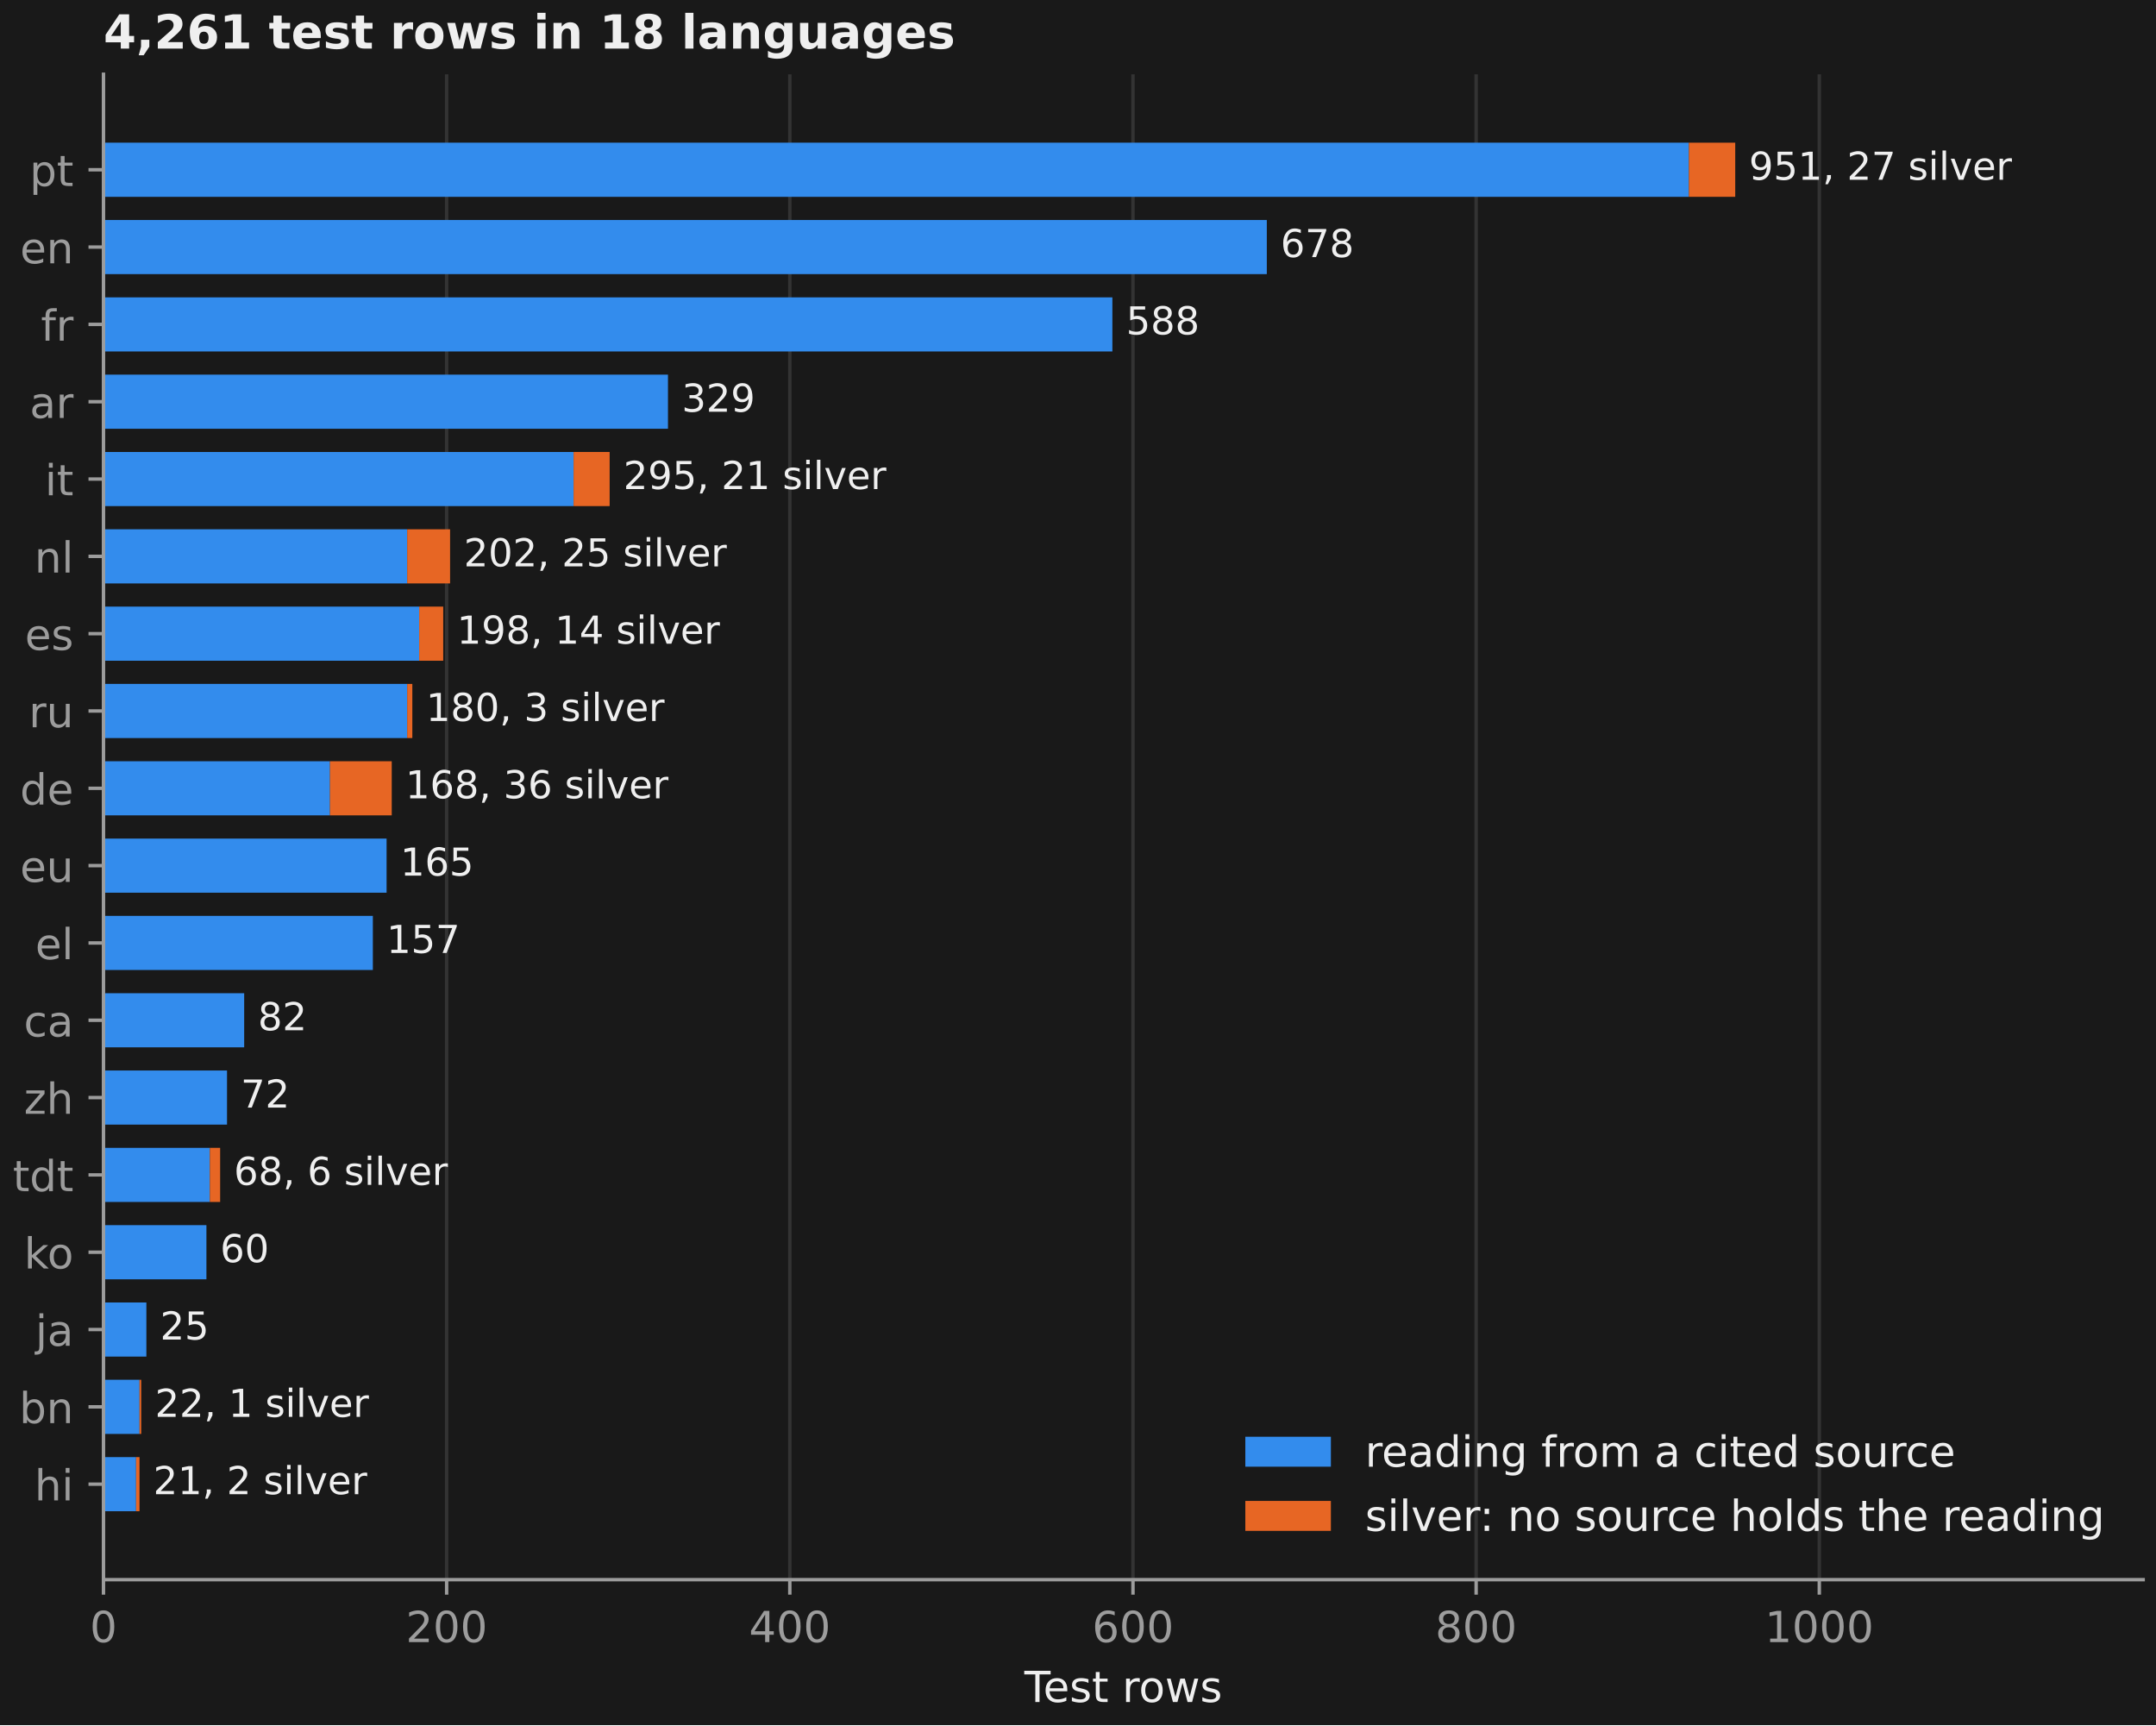
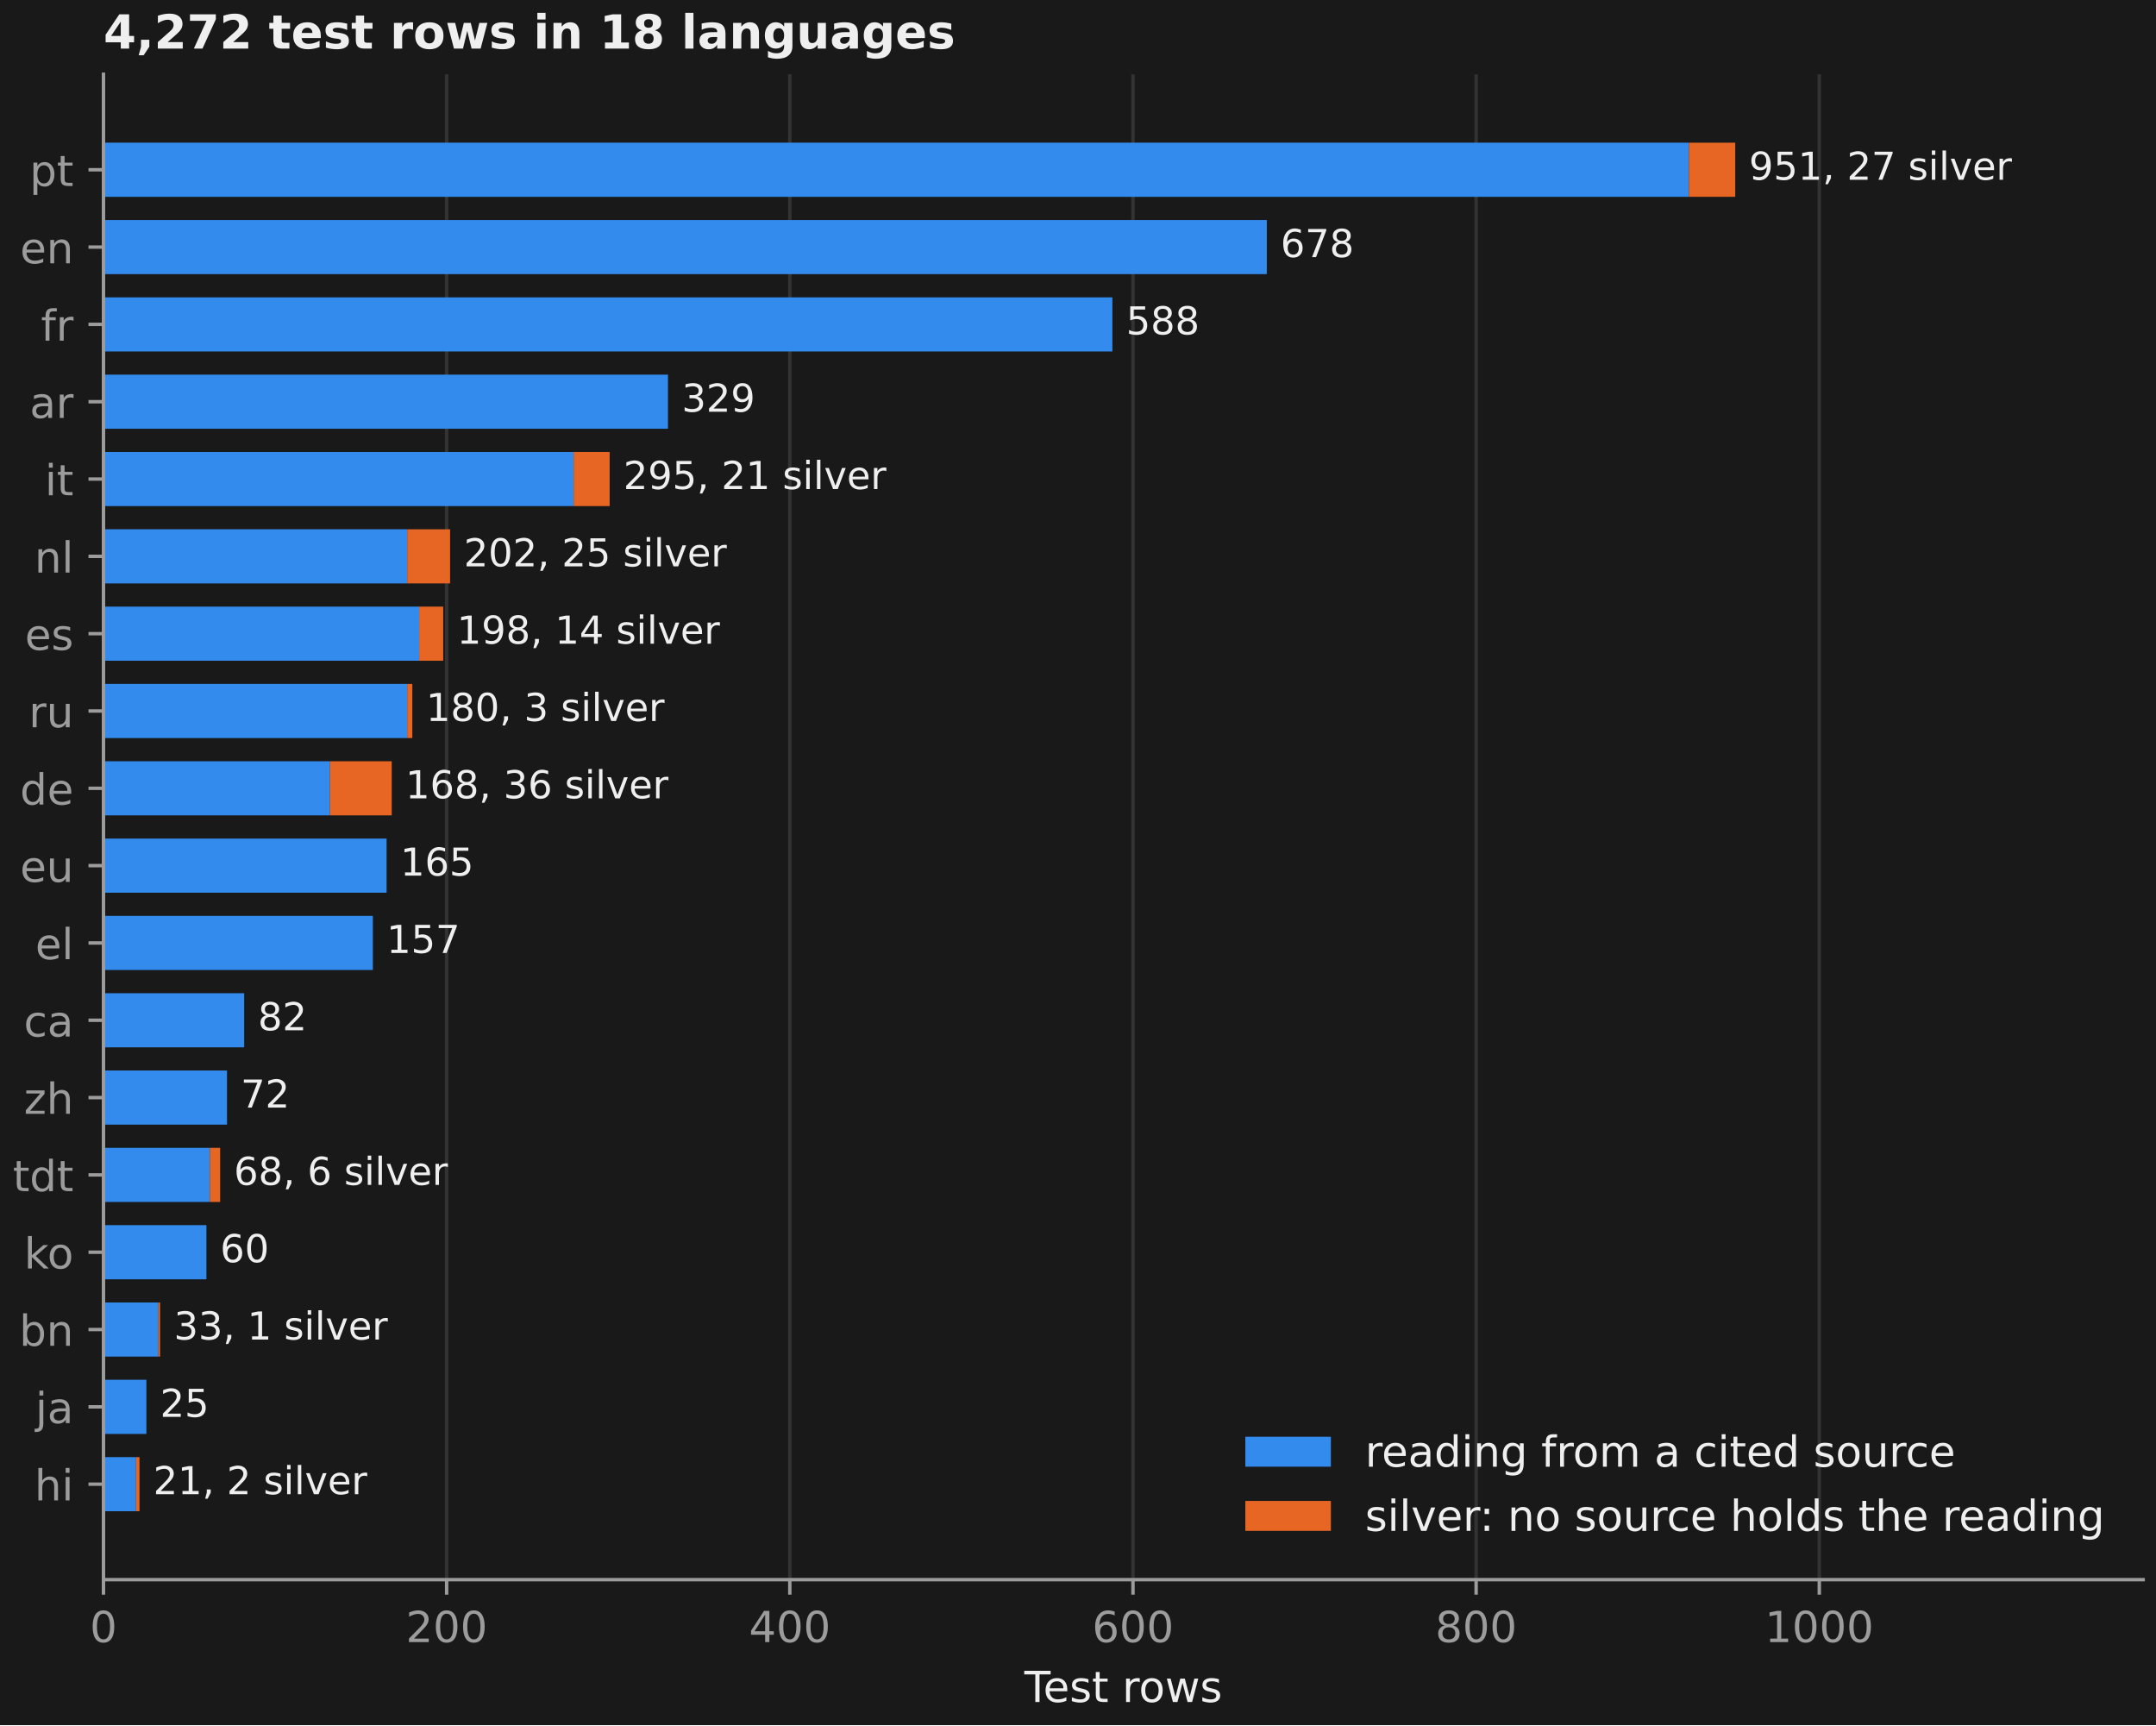
<svg xmlns="http://www.w3.org/2000/svg" xmlns:xlink="http://www.w3.org/1999/xlink" width="504pt" height="403.2pt" viewBox="0 0 504 403.2" version="1.1">
  <defs>
    <style type="text/css">*{stroke-linejoin: round; stroke-linecap: butt}</style>
  </defs>
  <g id="figure_1">
    <g id="patch_1">
      <path d="M 0 403.2  L 504 403.2  L 504 0  L 0 0  z " style="fill: #191919" />
    </g>
    <g id="axes_1">
      <g id="patch_2">
        <path d="M 24.189 369.2  L 501 369.2  L 501 17.359  L 24.189 17.359  z " style="fill: #191919" />
      </g>
      <g id="matplotlib.axis_1">
        <g id="xtick_1">
          <g id="line2d_1">
            <path d="M 24.189 369.2  L 24.189 17.359  " clip-path="url(#pc257450eb6)" style="fill: none; stroke: #333333; stroke-width: 0.8; stroke-linecap: square" />
          </g>
          <g id="line2d_2">
            <defs>
              <path id="mc3cc2e16f8" d="M 0 0  L 0 3.5  " style="stroke: #9c9c9c; stroke-width: 0.8" />
            </defs>
            <g>
              <use xlink:href="#mc3cc2e16f8" x="24.189" y="369.2" style="fill: #9c9c9c; stroke: #9c9c9c; stroke-width: 0.8" />
            </g>
          </g>
          <g id="text_1">
            <text style="font-size: 10px; font-family: 'DejaVu Sans', 'Bitstream Vera Sans', 'Computer Modern Sans Serif', 'Lucida Grande', 'Verdana', 'Geneva', 'Lucid', 'Arial', 'Helvetica', 'Avant Garde', sans-serif; text-anchor: middle; fill: #9c9c9c" x="24.189" y="383.797" transform="rotate(-0 24.1893 383.7974)">0</text>
          </g>
        </g>
        <g id="xtick_2">
          <g id="line2d_3">
            <path d="M 104.41 369.2  L 104.41 17.359  " clip-path="url(#pc257450eb6)" style="fill: none; stroke: #333333; stroke-width: 0.8; stroke-linecap: square" />
          </g>
          <g id="line2d_4">
            <g>
              <use xlink:href="#mc3cc2e16f8" x="104.41" y="369.2" style="fill: #9c9c9c; stroke: #9c9c9c; stroke-width: 0.8" />
            </g>
          </g>
          <g id="text_2">
            <text style="font-size: 10px; font-family: 'DejaVu Sans', 'Bitstream Vera Sans', 'Computer Modern Sans Serif', 'Lucida Grande', 'Verdana', 'Geneva', 'Lucid', 'Arial', 'Helvetica', 'Avant Garde', sans-serif; text-anchor: middle; fill: #9c9c9c" x="104.41" y="383.797" transform="rotate(-0 104.4098 383.7974)">200</text>
          </g>
        </g>
        <g id="xtick_3">
          <g id="line2d_5">
            <path d="M 184.63 369.2  L 184.63 17.359  " clip-path="url(#pc257450eb6)" style="fill: none; stroke: #333333; stroke-width: 0.8; stroke-linecap: square" />
          </g>
          <g id="line2d_6">
            <g>
              <use xlink:href="#mc3cc2e16f8" x="184.63" y="369.2" style="fill: #9c9c9c; stroke: #9c9c9c; stroke-width: 0.8" />
            </g>
          </g>
          <g id="text_3">
            <text style="font-size: 10px; font-family: 'DejaVu Sans', 'Bitstream Vera Sans', 'Computer Modern Sans Serif', 'Lucida Grande', 'Verdana', 'Geneva', 'Lucid', 'Arial', 'Helvetica', 'Avant Garde', sans-serif; text-anchor: middle; fill: #9c9c9c" x="184.63" y="383.797" transform="rotate(-0 184.6303 383.7974)">400</text>
          </g>
        </g>
        <g id="xtick_4">
          <g id="line2d_7">
            <path d="M 264.851 369.2  L 264.851 17.359  " clip-path="url(#pc257450eb6)" style="fill: none; stroke: #333333; stroke-width: 0.8; stroke-linecap: square" />
          </g>
          <g id="line2d_8">
            <g>
              <use xlink:href="#mc3cc2e16f8" x="264.851" y="369.2" style="fill: #9c9c9c; stroke: #9c9c9c; stroke-width: 0.8" />
            </g>
          </g>
          <g id="text_4">
            <text style="font-size: 10px; font-family: 'DejaVu Sans', 'Bitstream Vera Sans', 'Computer Modern Sans Serif', 'Lucida Grande', 'Verdana', 'Geneva', 'Lucid', 'Arial', 'Helvetica', 'Avant Garde', sans-serif; text-anchor: middle; fill: #9c9c9c" x="264.851" y="383.797" transform="rotate(-0 264.8507 383.7974)">600</text>
          </g>
        </g>
        <g id="xtick_5">
          <g id="line2d_9">
            <path d="M 345.071 369.2  L 345.071 17.359  " clip-path="url(#pc257450eb6)" style="fill: none; stroke: #333333; stroke-width: 0.8; stroke-linecap: square" />
          </g>
          <g id="line2d_10">
            <g>
              <use xlink:href="#mc3cc2e16f8" x="345.071" y="369.2" style="fill: #9c9c9c; stroke: #9c9c9c; stroke-width: 0.8" />
            </g>
          </g>
          <g id="text_5">
            <text style="font-size: 10px; font-family: 'DejaVu Sans', 'Bitstream Vera Sans', 'Computer Modern Sans Serif', 'Lucida Grande', 'Verdana', 'Geneva', 'Lucid', 'Arial', 'Helvetica', 'Avant Garde', sans-serif; text-anchor: middle; fill: #9c9c9c" x="345.071" y="383.797" transform="rotate(-0 345.0712 383.7974)">800</text>
          </g>
        </g>
        <g id="xtick_6">
          <g id="line2d_11">
            <path d="M 425.292 369.2  L 425.292 17.359  " clip-path="url(#pc257450eb6)" style="fill: none; stroke: #333333; stroke-width: 0.8; stroke-linecap: square" />
          </g>
          <g id="line2d_12">
            <g>
              <use xlink:href="#mc3cc2e16f8" x="425.292" y="369.2" style="fill: #9c9c9c; stroke: #9c9c9c; stroke-width: 0.8" />
            </g>
          </g>
          <g id="text_6">
            <text style="font-size: 10px; font-family: 'DejaVu Sans', 'Bitstream Vera Sans', 'Computer Modern Sans Serif', 'Lucida Grande', 'Verdana', 'Geneva', 'Lucid', 'Arial', 'Helvetica', 'Avant Garde', sans-serif; text-anchor: middle; fill: #9c9c9c" x="425.292" y="383.797" transform="rotate(-0 425.2917 383.7974)">1000</text>
          </g>
        </g>
        <g id="text_7">
          <text style="font-size: 10px; font-family: 'DejaVu Sans', 'Bitstream Vera Sans', 'Computer Modern Sans Serif', 'Lucida Grande', 'Verdana', 'Geneva', 'Lucid', 'Arial', 'Helvetica', 'Avant Garde', sans-serif; text-anchor: middle; fill: #efefef" x="262.595" y="397.797" transform="rotate(-0 262.5945 397.7974)">Test rows</text>
        </g>
      </g>
      <g id="matplotlib.axis_2">
        <g id="ytick_1">
          <g id="line2d_13">
            <defs>
              <path id="m61c7a5ba7b" d="M 0 0  L -3.5 0  " style="stroke: #9c9c9c; stroke-width: 0.8" />
            </defs>
            <g>
              <use xlink:href="#m61c7a5ba7b" x="24.189" y="346.882" style="fill: #9c9c9c; stroke: #9c9c9c; stroke-width: 0.8" />
            </g>
          </g>
          <g id="text_8">
            <text style="font-size: 10px; font-family: 'DejaVu Sans', 'Bitstream Vera Sans', 'Computer Modern Sans Serif', 'Lucida Grande', 'Verdana', 'Geneva', 'Lucid', 'Arial', 'Helvetica', 'Avant Garde', sans-serif; text-anchor: end; fill: #9c9c9c" x="17.189" y="350.681" transform="rotate(-0 17.1893 350.6814)">hi</text>
          </g>
        </g>
        <g id="ytick_2">
          <g id="line2d_14">
            <g>
              <use xlink:href="#m61c7a5ba7b" x="24.189" y="328.811" style="fill: #9c9c9c; stroke: #9c9c9c; stroke-width: 0.8" />
            </g>
          </g>
          <g id="text_9">
-             <text style="font-size: 10px; font-family: 'DejaVu Sans', 'Bitstream Vera Sans', 'Computer Modern Sans Serif', 'Lucida Grande', 'Verdana', 'Geneva', 'Lucid', 'Arial', 'Helvetica', 'Avant Garde', sans-serif; text-anchor: end; fill: #9c9c9c" x="17.189" y="332.61" transform="rotate(-0 17.1893 332.6104)">bn</text>
+             <text style="font-size: 10px; font-family: 'DejaVu Sans', 'Bitstream Vera Sans', 'Computer Modern Sans Serif', 'Lucida Grande', 'Verdana', 'Geneva', 'Lucid', 'Arial', 'Helvetica', 'Avant Garde', sans-serif; text-anchor: end; fill: #9c9c9c" x="17.189" y="332.61" transform="rotate(-0 17.1893 332.6104)">ja</text>
          </g>
        </g>
        <g id="ytick_3">
          <g id="line2d_15">
            <g>
              <use xlink:href="#m61c7a5ba7b" x="24.189" y="310.74" style="fill: #9c9c9c; stroke: #9c9c9c; stroke-width: 0.8" />
            </g>
          </g>
          <g id="text_10">
-             <text style="font-size: 10px; font-family: 'DejaVu Sans', 'Bitstream Vera Sans', 'Computer Modern Sans Serif', 'Lucida Grande', 'Verdana', 'Geneva', 'Lucid', 'Arial', 'Helvetica', 'Avant Garde', sans-serif; text-anchor: end; fill: #9c9c9c" x="17.189" y="314.539" transform="rotate(-0 17.1893 314.5395)">ja</text>
+             <text style="font-size: 10px; font-family: 'DejaVu Sans', 'Bitstream Vera Sans', 'Computer Modern Sans Serif', 'Lucida Grande', 'Verdana', 'Geneva', 'Lucid', 'Arial', 'Helvetica', 'Avant Garde', sans-serif; text-anchor: end; fill: #9c9c9c" x="17.189" y="314.539" transform="rotate(-0 17.1893 314.5395)">bn</text>
          </g>
        </g>
        <g id="ytick_4">
          <g id="line2d_16">
            <g>
              <use xlink:href="#m61c7a5ba7b" x="24.189" y="292.669" style="fill: #9c9c9c; stroke: #9c9c9c; stroke-width: 0.8" />
            </g>
          </g>
          <g id="text_11">
            <text style="font-size: 10px; font-family: 'DejaVu Sans', 'Bitstream Vera Sans', 'Computer Modern Sans Serif', 'Lucida Grande', 'Verdana', 'Geneva', 'Lucid', 'Arial', 'Helvetica', 'Avant Garde', sans-serif; text-anchor: end; fill: #9c9c9c" x="17.189" y="296.469" transform="rotate(-0 17.1893 296.4685)">ko</text>
          </g>
        </g>
        <g id="ytick_5">
          <g id="line2d_17">
            <g>
              <use xlink:href="#m61c7a5ba7b" x="24.189" y="274.598" style="fill: #9c9c9c; stroke: #9c9c9c; stroke-width: 0.8" />
            </g>
          </g>
          <g id="text_12">
            <text style="font-size: 10px; font-family: 'DejaVu Sans', 'Bitstream Vera Sans', 'Computer Modern Sans Serif', 'Lucida Grande', 'Verdana', 'Geneva', 'Lucid', 'Arial', 'Helvetica', 'Avant Garde', sans-serif; text-anchor: end; fill: #9c9c9c" x="17.189" y="278.398" transform="rotate(-0 17.1893 278.3976)">tdt</text>
          </g>
        </g>
        <g id="ytick_6">
          <g id="line2d_18">
            <g>
              <use xlink:href="#m61c7a5ba7b" x="24.189" y="256.527" style="fill: #9c9c9c; stroke: #9c9c9c; stroke-width: 0.8" />
            </g>
          </g>
          <g id="text_13">
            <text style="font-size: 10px; font-family: 'DejaVu Sans', 'Bitstream Vera Sans', 'Computer Modern Sans Serif', 'Lucida Grande', 'Verdana', 'Geneva', 'Lucid', 'Arial', 'Helvetica', 'Avant Garde', sans-serif; text-anchor: end; fill: #9c9c9c" x="17.189" y="260.327" transform="rotate(-0 17.1893 260.3267)">zh</text>
          </g>
        </g>
        <g id="ytick_7">
          <g id="line2d_19">
            <g>
              <use xlink:href="#m61c7a5ba7b" x="24.189" y="238.456" style="fill: #9c9c9c; stroke: #9c9c9c; stroke-width: 0.8" />
            </g>
          </g>
          <g id="text_14">
            <text style="font-size: 10px; font-family: 'DejaVu Sans', 'Bitstream Vera Sans', 'Computer Modern Sans Serif', 'Lucida Grande', 'Verdana', 'Geneva', 'Lucid', 'Arial', 'Helvetica', 'Avant Garde', sans-serif; text-anchor: end; fill: #9c9c9c" x="17.189" y="242.255" transform="rotate(-0 17.1893 242.2553)">ca</text>
          </g>
        </g>
        <g id="ytick_8">
          <g id="line2d_20">
            <g>
              <use xlink:href="#m61c7a5ba7b" x="24.189" y="220.386" style="fill: #9c9c9c; stroke: #9c9c9c; stroke-width: 0.8" />
            </g>
          </g>
          <g id="text_15">
            <text style="font-size: 10px; font-family: 'DejaVu Sans', 'Bitstream Vera Sans', 'Computer Modern Sans Serif', 'Lucida Grande', 'Verdana', 'Geneva', 'Lucid', 'Arial', 'Helvetica', 'Avant Garde', sans-serif; text-anchor: end; fill: #9c9c9c" x="17.189" y="224.185" transform="rotate(-0 17.1893 224.1848)">el</text>
          </g>
        </g>
        <g id="ytick_9">
          <g id="line2d_21">
            <g>
              <use xlink:href="#m61c7a5ba7b" x="24.189" y="202.315" style="fill: #9c9c9c; stroke: #9c9c9c; stroke-width: 0.8" />
            </g>
          </g>
          <g id="text_16">
            <text style="font-size: 10px; font-family: 'DejaVu Sans', 'Bitstream Vera Sans', 'Computer Modern Sans Serif', 'Lucida Grande', 'Verdana', 'Geneva', 'Lucid', 'Arial', 'Helvetica', 'Avant Garde', sans-serif; text-anchor: end; fill: #9c9c9c" x="17.189" y="206.113" transform="rotate(-0 17.1893 206.1134)">eu</text>
          </g>
        </g>
        <g id="ytick_10">
          <g id="line2d_22">
            <g>
              <use xlink:href="#m61c7a5ba7b" x="24.189" y="184.244" style="fill: #9c9c9c; stroke: #9c9c9c; stroke-width: 0.8" />
            </g>
          </g>
          <g id="text_17">
            <text style="font-size: 10px; font-family: 'DejaVu Sans', 'Bitstream Vera Sans', 'Computer Modern Sans Serif', 'Lucida Grande', 'Verdana', 'Geneva', 'Lucid', 'Arial', 'Helvetica', 'Avant Garde', sans-serif; text-anchor: end; fill: #9c9c9c" x="17.189" y="188.043" transform="rotate(-0 17.1893 188.0429)">de</text>
          </g>
        </g>
        <g id="ytick_11">
          <g id="line2d_23">
            <g>
              <use xlink:href="#m61c7a5ba7b" x="24.189" y="166.173" style="fill: #9c9c9c; stroke: #9c9c9c; stroke-width: 0.8" />
            </g>
          </g>
          <g id="text_18">
            <text style="font-size: 10px; font-family: 'DejaVu Sans', 'Bitstream Vera Sans', 'Computer Modern Sans Serif', 'Lucida Grande', 'Verdana', 'Geneva', 'Lucid', 'Arial', 'Helvetica', 'Avant Garde', sans-serif; text-anchor: end; fill: #9c9c9c" x="17.189" y="169.972" transform="rotate(-0 17.1893 169.9716)">ru</text>
          </g>
        </g>
        <g id="ytick_12">
          <g id="line2d_24">
            <g>
              <use xlink:href="#m61c7a5ba7b" x="24.189" y="148.102" style="fill: #9c9c9c; stroke: #9c9c9c; stroke-width: 0.8" />
            </g>
          </g>
          <g id="text_19">
            <text style="font-size: 10px; font-family: 'DejaVu Sans', 'Bitstream Vera Sans', 'Computer Modern Sans Serif', 'Lucida Grande', 'Verdana', 'Geneva', 'Lucid', 'Arial', 'Helvetica', 'Avant Garde', sans-serif; text-anchor: end; fill: #9c9c9c" x="17.189" y="151.901" transform="rotate(-0 17.1893 151.9006)">es</text>
          </g>
        </g>
        <g id="ytick_13">
          <g id="line2d_25">
            <g>
              <use xlink:href="#m61c7a5ba7b" x="24.189" y="130.031" style="fill: #9c9c9c; stroke: #9c9c9c; stroke-width: 0.8" />
            </g>
          </g>
          <g id="text_20">
            <text style="font-size: 10px; font-family: 'DejaVu Sans', 'Bitstream Vera Sans', 'Computer Modern Sans Serif', 'Lucida Grande', 'Verdana', 'Geneva', 'Lucid', 'Arial', 'Helvetica', 'Avant Garde', sans-serif; text-anchor: end; fill: #9c9c9c" x="17.189" y="133.83" transform="rotate(-0 17.1893 133.8301)">nl</text>
          </g>
        </g>
        <g id="ytick_14">
          <g id="line2d_26">
            <g>
              <use xlink:href="#m61c7a5ba7b" x="24.189" y="111.96" style="fill: #9c9c9c; stroke: #9c9c9c; stroke-width: 0.8" />
            </g>
          </g>
          <g id="text_21">
            <text style="font-size: 10px; font-family: 'DejaVu Sans', 'Bitstream Vera Sans', 'Computer Modern Sans Serif', 'Lucida Grande', 'Verdana', 'Geneva', 'Lucid', 'Arial', 'Helvetica', 'Avant Garde', sans-serif; text-anchor: end; fill: #9c9c9c" x="17.189" y="115.759" transform="rotate(-0 17.1893 115.7591)">it</text>
          </g>
        </g>
        <g id="ytick_15">
          <g id="line2d_27">
            <g>
              <use xlink:href="#m61c7a5ba7b" x="24.189" y="93.889" style="fill: #9c9c9c; stroke: #9c9c9c; stroke-width: 0.8" />
            </g>
          </g>
          <g id="text_22">
            <text style="font-size: 10px; font-family: 'DejaVu Sans', 'Bitstream Vera Sans', 'Computer Modern Sans Serif', 'Lucida Grande', 'Verdana', 'Geneva', 'Lucid', 'Arial', 'Helvetica', 'Avant Garde', sans-serif; text-anchor: end; fill: #9c9c9c" x="17.189" y="97.688" transform="rotate(-0 17.1893 97.68779)">ar</text>
          </g>
        </g>
        <g id="ytick_16">
          <g id="line2d_28">
            <g>
              <use xlink:href="#m61c7a5ba7b" x="24.189" y="75.818" style="fill: #9c9c9c; stroke: #9c9c9c; stroke-width: 0.8" />
            </g>
          </g>
          <g id="text_23">
            <text style="font-size: 10px; font-family: 'DejaVu Sans', 'Bitstream Vera Sans', 'Computer Modern Sans Serif', 'Lucida Grande', 'Verdana', 'Geneva', 'Lucid', 'Arial', 'Helvetica', 'Avant Garde', sans-serif; text-anchor: end; fill: #9c9c9c" x="17.189" y="79.617" transform="rotate(-0 17.1893 79.61724)">fr</text>
          </g>
        </g>
        <g id="ytick_17">
          <g id="line2d_29">
            <g>
              <use xlink:href="#m61c7a5ba7b" x="24.189" y="57.747" style="fill: #9c9c9c; stroke: #9c9c9c; stroke-width: 0.8" />
            </g>
          </g>
          <g id="text_24">
            <text style="font-size: 10px; font-family: 'DejaVu Sans', 'Bitstream Vera Sans', 'Computer Modern Sans Serif', 'Lucida Grande', 'Verdana', 'Geneva', 'Lucid', 'Arial', 'Helvetica', 'Avant Garde', sans-serif; text-anchor: end; fill: #9c9c9c" x="17.189" y="61.546" transform="rotate(-0 17.1893 61.5459)">en</text>
          </g>
        </g>
        <g id="ytick_18">
          <g id="line2d_30">
            <g>
              <use xlink:href="#m61c7a5ba7b" x="24.189" y="39.676" style="fill: #9c9c9c; stroke: #9c9c9c; stroke-width: 0.8" />
            </g>
          </g>
          <g id="text_25">
            <text style="font-size: 10px; font-family: 'DejaVu Sans', 'Bitstream Vera Sans', 'Computer Modern Sans Serif', 'Lucida Grande', 'Verdana', 'Geneva', 'Lucid', 'Arial', 'Helvetica', 'Avant Garde', sans-serif; text-anchor: end; fill: #9c9c9c" x="17.189" y="43.475" transform="rotate(-0 17.1893 43.47496)">pt</text>
          </g>
        </g>
      </g>
      <g id="patch_3">
        <path d="M 24.189 353.207  L 31.81 353.207  L 31.81 340.557  L 24.189 340.557  z " clip-path="url(#pc257450eb6)" style="fill: #338ced" />
      </g>
      <g id="patch_4">
-         <path d="M 24.189 335.136  L 32.612 335.136  L 32.612 322.486  L 24.189 322.486  z " clip-path="url(#pc257450eb6)" style="fill: #338ced" />
+         <path d="M 24.189 335.136  L 34.217 335.136  L 34.217 322.486  L 24.189 322.486  z " clip-path="url(#pc257450eb6)" style="fill: #338ced" />
      </g>
      <g id="patch_5">
-         <path d="M 24.189 317.065  L 34.217 317.065  L 34.217 304.415  L 24.189 304.415  z " clip-path="url(#pc257450eb6)" style="fill: #338ced" />
+         <path d="M 24.189 317.065  L 37.025 317.065  L 37.025 304.415  L 24.189 304.415  z " clip-path="url(#pc257450eb6)" style="fill: #338ced" />
      </g>
      <g id="patch_6">
        <path d="M 24.189 298.994  L 48.255 298.994  L 48.255 286.344  L 24.189 286.344  z " clip-path="url(#pc257450eb6)" style="fill: #338ced" />
      </g>
      <g id="patch_7">
        <path d="M 24.189 280.923  L 49.058 280.923  L 49.058 268.274  L 24.189 268.274  z " clip-path="url(#pc257450eb6)" style="fill: #338ced" />
      </g>
      <g id="patch_8">
        <path d="M 24.189 262.852  L 53.069 262.852  L 53.069 250.203  L 24.189 250.203  z " clip-path="url(#pc257450eb6)" style="fill: #338ced" />
      </g>
      <g id="patch_9">
        <path d="M 24.189 244.781  L 57.08 244.781  L 57.08 232.132  L 24.189 232.132  z " clip-path="url(#pc257450eb6)" style="fill: #338ced" />
      </g>
      <g id="patch_10">
        <path d="M 24.189 226.71  L 87.162 226.71  L 87.162 214.061  L 24.189 214.061  z " clip-path="url(#pc257450eb6)" style="fill: #338ced" />
      </g>
      <g id="patch_11">
        <path d="M 24.189 208.639  L 90.371 208.639  L 90.371 195.99  L 24.189 195.99  z " clip-path="url(#pc257450eb6)" style="fill: #338ced" />
      </g>
      <g id="patch_12">
        <path d="M 24.189 190.568  L 77.135 190.568  L 77.135 177.919  L 24.189 177.919  z " clip-path="url(#pc257450eb6)" style="fill: #338ced" />
      </g>
      <g id="patch_13">
        <path d="M 24.189 172.498  L 95.184 172.498  L 95.184 159.848  L 24.189 159.848  z " clip-path="url(#pc257450eb6)" style="fill: #338ced" />
      </g>
      <g id="patch_14">
        <path d="M 24.189 154.427  L 97.992 154.427  L 97.992 141.777  L 24.189 141.777  z " clip-path="url(#pc257450eb6)" style="fill: #338ced" />
      </g>
      <g id="patch_15">
        <path d="M 24.189 136.356  L 95.184 136.356  L 95.184 123.706  L 24.189 123.706  z " clip-path="url(#pc257450eb6)" style="fill: #338ced" />
      </g>
      <g id="patch_16">
        <path d="M 24.189 118.285  L 134.091 118.285  L 134.091 105.635  L 24.189 105.635  z " clip-path="url(#pc257450eb6)" style="fill: #338ced" />
      </g>
      <g id="patch_17">
        <path d="M 24.189 100.214  L 156.152 100.214  L 156.152 87.564  L 24.189 87.564  z " clip-path="url(#pc257450eb6)" style="fill: #338ced" />
      </g>
      <g id="patch_18">
        <path d="M 24.189 82.143  L 260.038 82.143  L 260.038 69.493  L 24.189 69.493  z " clip-path="url(#pc257450eb6)" style="fill: #338ced" />
      </g>
      <g id="patch_19">
        <path d="M 24.189 64.072  L 296.137 64.072  L 296.137 51.422  L 24.189 51.422  z " clip-path="url(#pc257450eb6)" style="fill: #338ced" />
      </g>
      <g id="patch_20">
        <path d="M 24.189 46.001  L 394.808 46.001  L 394.808 33.351  L 24.189 33.351  z " clip-path="url(#pc257450eb6)" style="fill: #338ced" />
      </g>
      <g id="patch_21">
        <path d="M 31.81 353.207  L 32.612 353.207  L 32.612 340.557  L 31.81 340.557  z " clip-path="url(#pc257450eb6)" style="fill: #e76624" />
      </g>
      <g id="patch_22">
-         <path d="M 32.612 335.136  L 33.014 335.136  L 33.014 322.486  L 32.612 322.486  z " clip-path="url(#pc257450eb6)" style="fill: #e76624" />
+         <path d="M 34.217 335.136  L 34.217 335.136  L 34.217 322.486  L 34.217 322.486  z " clip-path="url(#pc257450eb6)" style="fill: #e76624" />
      </g>
      <g id="patch_23">
-         <path d="M 34.217 317.065  L 34.217 317.065  L 34.217 304.415  L 34.217 304.415  z " clip-path="url(#pc257450eb6)" style="fill: #e76624" />
+         <path d="M 37.025 317.065  L 37.426 317.065  L 37.426 304.415  L 37.025 304.415  z " clip-path="url(#pc257450eb6)" style="fill: #e76624" />
      </g>
      <g id="patch_24">
        <path d="M 48.255 298.994  L 48.255 298.994  L 48.255 286.344  L 48.255 286.344  z " clip-path="url(#pc257450eb6)" style="fill: #e76624" />
      </g>
      <g id="patch_25">
        <path d="M 49.058 280.923  L 51.464 280.923  L 51.464 268.274  L 49.058 268.274  z " clip-path="url(#pc257450eb6)" style="fill: #e76624" />
      </g>
      <g id="patch_26">
        <path d="M 53.069 262.852  L 53.069 262.852  L 53.069 250.203  L 53.069 250.203  z " clip-path="url(#pc257450eb6)" style="fill: #e76624" />
      </g>
      <g id="patch_27">
        <path d="M 57.08 244.781  L 57.08 244.781  L 57.08 232.132  L 57.08 232.132  z " clip-path="url(#pc257450eb6)" style="fill: #e76624" />
      </g>
      <g id="patch_28">
        <path d="M 87.162 226.71  L 87.162 226.71  L 87.162 214.061  L 87.162 214.061  z " clip-path="url(#pc257450eb6)" style="fill: #e76624" />
      </g>
      <g id="patch_29">
        <path d="M 90.371 208.639  L 90.371 208.639  L 90.371 195.99  L 90.371 195.99  z " clip-path="url(#pc257450eb6)" style="fill: #e76624" />
      </g>
      <g id="patch_30">
        <path d="M 77.135 190.568  L 91.575 190.568  L 91.575 177.919  L 77.135 177.919  z " clip-path="url(#pc257450eb6)" style="fill: #e76624" />
      </g>
      <g id="patch_31">
        <path d="M 95.184 172.498  L 96.388 172.498  L 96.388 159.848  L 95.184 159.848  z " clip-path="url(#pc257450eb6)" style="fill: #e76624" />
      </g>
      <g id="patch_32">
        <path d="M 97.992 154.427  L 103.608 154.427  L 103.608 141.777  L 97.992 141.777  z " clip-path="url(#pc257450eb6)" style="fill: #e76624" />
      </g>
      <g id="patch_33">
        <path d="M 95.184 136.356  L 105.212 136.356  L 105.212 123.706  L 95.184 123.706  z " clip-path="url(#pc257450eb6)" style="fill: #e76624" />
      </g>
      <g id="patch_34">
        <path d="M 134.091 118.285  L 142.515 118.285  L 142.515 105.635  L 134.091 105.635  z " clip-path="url(#pc257450eb6)" style="fill: #e76624" />
      </g>
      <g id="patch_35">
        <path d="M 156.152 100.214  L 156.152 100.214  L 156.152 87.564  L 156.152 87.564  z " clip-path="url(#pc257450eb6)" style="fill: #e76624" />
      </g>
      <g id="patch_36">
        <path d="M 260.038 82.143  L 260.038 82.143  L 260.038 69.493  L 260.038 69.493  z " clip-path="url(#pc257450eb6)" style="fill: #e76624" />
      </g>
      <g id="patch_37">
        <path d="M 296.137 64.072  L 296.137 64.072  L 296.137 51.422  L 296.137 51.422  z " clip-path="url(#pc257450eb6)" style="fill: #e76624" />
      </g>
      <g id="patch_38">
        <path d="M 394.808 46.001  L 405.638 46.001  L 405.638 33.351  L 394.808 33.351  z " clip-path="url(#pc257450eb6)" style="fill: #e76624" />
      </g>
      <g id="patch_39">
        <path d="M 24.189 369.2  L 24.189 17.359  " style="fill: none; stroke: #9c9c9c; stroke-width: 0.8; stroke-linejoin: miter; stroke-linecap: square" />
      </g>
      <g id="patch_40">
        <path d="M 24.189 369.2  L 501 369.2  " style="fill: none; stroke: #9c9c9c; stroke-width: 0.8; stroke-linejoin: miter; stroke-linecap: square" />
      </g>
      <g id="text_26">
        <text style="font-size: 9px; font-family: 'DejaVu Sans', 'Bitstream Vera Sans', 'Computer Modern Sans Serif', 'Lucida Grande', 'Verdana', 'Geneva', 'Lucid', 'Arial', 'Helvetica', 'Avant Garde', sans-serif; text-anchor: start; fill: #efefef" x="35.821" y="349.22" transform="rotate(-0 35.82127 349.2204)">21, 2 silver</text>
      </g>
      <g id="text_27">
-         <text style="font-size: 9px; font-family: 'DejaVu Sans', 'Bitstream Vera Sans', 'Computer Modern Sans Serif', 'Lucida Grande', 'Verdana', 'Geneva', 'Lucid', 'Arial', 'Helvetica', 'Avant Garde', sans-serif; text-anchor: start; fill: #efefef" x="36.222" y="331.149" transform="rotate(-0 36.22237 331.1494)">22, 1 silver</text>
+         <text style="font-size: 9px; font-family: 'DejaVu Sans', 'Bitstream Vera Sans', 'Computer Modern Sans Serif', 'Lucida Grande', 'Verdana', 'Geneva', 'Lucid', 'Arial', 'Helvetica', 'Avant Garde', sans-serif; text-anchor: start; fill: #efefef" x="37.426" y="331.149" transform="rotate(-0 37.42568 331.1491)">25</text>
      </g>
      <g id="text_28">
-         <text style="font-size: 9px; font-family: 'DejaVu Sans', 'Bitstream Vera Sans', 'Computer Modern Sans Serif', 'Lucida Grande', 'Verdana', 'Geneva', 'Lucid', 'Arial', 'Helvetica', 'Avant Garde', sans-serif; text-anchor: start; fill: #efefef" x="37.426" y="313.078" transform="rotate(-0 37.42568 313.0782)">25</text>
+         <text style="font-size: 9px; font-family: 'DejaVu Sans', 'Bitstream Vera Sans', 'Computer Modern Sans Serif', 'Lucida Grande', 'Verdana', 'Geneva', 'Lucid', 'Arial', 'Helvetica', 'Avant Garde', sans-serif; text-anchor: start; fill: #efefef" x="40.635" y="313.079" transform="rotate(-0 40.6345 313.0785)">33, 1 silver</text>
      </g>
      <g id="text_29">
        <text style="font-size: 9px; font-family: 'DejaVu Sans', 'Bitstream Vera Sans', 'Computer Modern Sans Serif', 'Lucida Grande', 'Verdana', 'Geneva', 'Lucid', 'Arial', 'Helvetica', 'Avant Garde', sans-serif; text-anchor: start; fill: #efefef" x="51.464" y="295.007" transform="rotate(-0 51.46426 295.0072)">60</text>
      </g>
      <g id="text_30">
        <text style="font-size: 9px; font-family: 'DejaVu Sans', 'Bitstream Vera Sans', 'Computer Modern Sans Serif', 'Lucida Grande', 'Verdana', 'Geneva', 'Lucid', 'Arial', 'Helvetica', 'Avant Garde', sans-serif; text-anchor: start; fill: #efefef" x="54.673" y="276.937" transform="rotate(-0 54.67308 276.9366)">68, 6 silver</text>
      </g>
      <g id="text_31">
        <text style="font-size: 9px; font-family: 'DejaVu Sans', 'Bitstream Vera Sans', 'Computer Modern Sans Serif', 'Lucida Grande', 'Verdana', 'Geneva', 'Lucid', 'Arial', 'Helvetica', 'Avant Garde', sans-serif; text-anchor: start; fill: #efefef" x="56.277" y="258.865" transform="rotate(-0 56.27749 258.8653)">72</text>
      </g>
      <g id="text_32">
        <text style="font-size: 9px; font-family: 'DejaVu Sans', 'Bitstream Vera Sans', 'Computer Modern Sans Serif', 'Lucida Grande', 'Verdana', 'Geneva', 'Lucid', 'Arial', 'Helvetica', 'Avant Garde', sans-serif; text-anchor: start; fill: #efefef" x="60.289" y="240.794" transform="rotate(-0 60.28852 240.7944)">82</text>
      </g>
      <g id="text_33">
        <text style="font-size: 9px; font-family: 'DejaVu Sans', 'Bitstream Vera Sans', 'Computer Modern Sans Serif', 'Lucida Grande', 'Verdana', 'Geneva', 'Lucid', 'Arial', 'Helvetica', 'Avant Garde', sans-serif; text-anchor: start; fill: #efefef" x="90.371" y="222.723" transform="rotate(-0 90.3712 222.7234)">157</text>
      </g>
      <g id="text_34">
        <text style="font-size: 9px; font-family: 'DejaVu Sans', 'Bitstream Vera Sans', 'Computer Modern Sans Serif', 'Lucida Grande', 'Verdana', 'Geneva', 'Lucid', 'Arial', 'Helvetica', 'Avant Garde', sans-serif; text-anchor: start; fill: #efefef" x="93.58" y="204.653" transform="rotate(-0 93.58002 204.6525)">165</text>
      </g>
      <g id="text_35">
        <text style="font-size: 9px; font-family: 'DejaVu Sans', 'Bitstream Vera Sans', 'Computer Modern Sans Serif', 'Lucida Grande', 'Verdana', 'Geneva', 'Lucid', 'Arial', 'Helvetica', 'Avant Garde', sans-serif; text-anchor: start; fill: #efefef" x="94.783" y="186.582" transform="rotate(-0 94.78332 186.5819)">168, 36 silver</text>
      </g>
      <g id="text_36">
        <text style="font-size: 9px; font-family: 'DejaVu Sans', 'Bitstream Vera Sans', 'Computer Modern Sans Serif', 'Lucida Grande', 'Verdana', 'Geneva', 'Lucid', 'Arial', 'Helvetica', 'Avant Garde', sans-serif; text-anchor: start; fill: #efefef" x="99.597" y="168.511" transform="rotate(-0 99.59655 168.511)">180, 3 silver</text>
      </g>
      <g id="text_37">
        <text style="font-size: 9px; font-family: 'DejaVu Sans', 'Bitstream Vera Sans', 'Computer Modern Sans Serif', 'Lucida Grande', 'Verdana', 'Geneva', 'Lucid', 'Arial', 'Helvetica', 'Avant Garde', sans-serif; text-anchor: start; fill: #efefef" x="106.816" y="150.44" transform="rotate(-0 106.8164 150.44)">198, 14 silver</text>
      </g>
      <g id="text_38">
        <text style="font-size: 9px; font-family: 'DejaVu Sans', 'Bitstream Vera Sans', 'Computer Modern Sans Serif', 'Lucida Grande', 'Verdana', 'Geneva', 'Lucid', 'Arial', 'Helvetica', 'Avant Garde', sans-serif; text-anchor: start; fill: #efefef" x="108.421" y="132.369" transform="rotate(-0 108.4208 132.3691)">202, 25 silver</text>
      </g>
      <g id="text_39">
        <text style="font-size: 9px; font-family: 'DejaVu Sans', 'Bitstream Vera Sans', 'Computer Modern Sans Serif', 'Lucida Grande', 'Verdana', 'Geneva', 'Lucid', 'Arial', 'Helvetica', 'Avant Garde', sans-serif; text-anchor: start; fill: #efefef" x="145.723" y="114.298" transform="rotate(-0 145.7233 114.2981)">295, 21 silver</text>
      </g>
      <g id="text_40">
        <text style="font-size: 9px; font-family: 'DejaVu Sans', 'Bitstream Vera Sans', 'Computer Modern Sans Serif', 'Lucida Grande', 'Verdana', 'Geneva', 'Lucid', 'Arial', 'Helvetica', 'Avant Garde', sans-serif; text-anchor: start; fill: #efefef" x="159.361" y="96.227" transform="rotate(-0 159.3608 96.22685)">329</text>
      </g>
      <g id="text_41">
        <text style="font-size: 9px; font-family: 'DejaVu Sans', 'Bitstream Vera Sans', 'Computer Modern Sans Serif', 'Lucida Grande', 'Verdana', 'Geneva', 'Lucid', 'Arial', 'Helvetica', 'Avant Garde', sans-serif; text-anchor: start; fill: #efefef" x="263.246" y="78.156" transform="rotate(-0 263.2463 78.15591)">588</text>
      </g>
      <g id="text_42">
        <text style="font-size: 9px; font-family: 'DejaVu Sans', 'Bitstream Vera Sans', 'Computer Modern Sans Serif', 'Lucida Grande', 'Verdana', 'Geneva', 'Lucid', 'Arial', 'Helvetica', 'Avant Garde', sans-serif; text-anchor: start; fill: #efefef" x="299.346" y="60.085" transform="rotate(-0 299.3455 60.08497)">678</text>
      </g>
      <g id="text_43">
        <text style="font-size: 9px; font-family: 'DejaVu Sans', 'Bitstream Vera Sans', 'Computer Modern Sans Serif', 'Lucida Grande', 'Verdana', 'Geneva', 'Lucid', 'Arial', 'Helvetica', 'Avant Garde', sans-serif; text-anchor: start; fill: #efefef" x="408.846" y="42.014" transform="rotate(-0 408.8465 42.01438)">951, 27 silver</text>
      </g>
      <g id="text_44">
-         <text style="font-weight: 700; font-size: 11px; font-family: 'DejaVu Sans', 'Bitstream Vera Sans', 'Computer Modern Sans Serif', 'Lucida Grande', 'Verdana', 'Geneva', 'Lucid', 'Arial', 'Helvetica', 'Avant Garde', sans-serif; text-anchor: start; fill: #efefef" x="24.189" y="11.359" transform="rotate(-0 24.1893 11.35852)">4,261 test rows in 18 languages</text>
+         <text style="font-weight: 700; font-size: 11px; font-family: 'DejaVu Sans', 'Bitstream Vera Sans', 'Computer Modern Sans Serif', 'Lucida Grande', 'Verdana', 'Geneva', 'Lucid', 'Arial', 'Helvetica', 'Avant Garde', sans-serif; text-anchor: start; fill: #efefef" x="24.189" y="11.359" transform="rotate(-0 24.1893 11.35852)">4,272 test rows in 18 languages</text>
      </g>
      <g id="legend_1">
        <g id="patch_41">
          <path d="M 291.115 342.797  L 311.115 342.797  L 311.115 335.797  L 291.115 335.797  z " style="fill: #338ced" />
        </g>
        <g id="text_45">
          <text style="font-size: 10px; font-family: 'DejaVu Sans', 'Bitstream Vera Sans', 'Computer Modern Sans Serif', 'Lucida Grande', 'Verdana', 'Geneva', 'Lucid', 'Arial', 'Helvetica', 'Avant Garde', sans-serif; text-anchor: start; fill: #efefef" x="319.115" y="342.797" transform="rotate(-0 319.1154 342.7966)">reading from a cited source</text>
        </g>
        <g id="patch_42">
          <path d="M 291.115 357.797  L 311.115 357.797  L 311.115 350.797  L 291.115 350.797  z " style="fill: #e76624" />
        </g>
        <g id="text_46">
          <text style="font-size: 10px; font-family: 'DejaVu Sans', 'Bitstream Vera Sans', 'Computer Modern Sans Serif', 'Lucida Grande', 'Verdana', 'Geneva', 'Lucid', 'Arial', 'Helvetica', 'Avant Garde', sans-serif; text-anchor: start; fill: #efefef" x="319.115" y="357.797" transform="rotate(-0 319.1154 357.7974)">silver: no source holds the reading</text>
        </g>
      </g>
    </g>
  </g>
  <defs>
    <clipPath id="pc257450eb6">
      <rect x="24.189" y="17.359" width="476.81" height="351.841" />
    </clipPath>
  </defs>
</svg>
